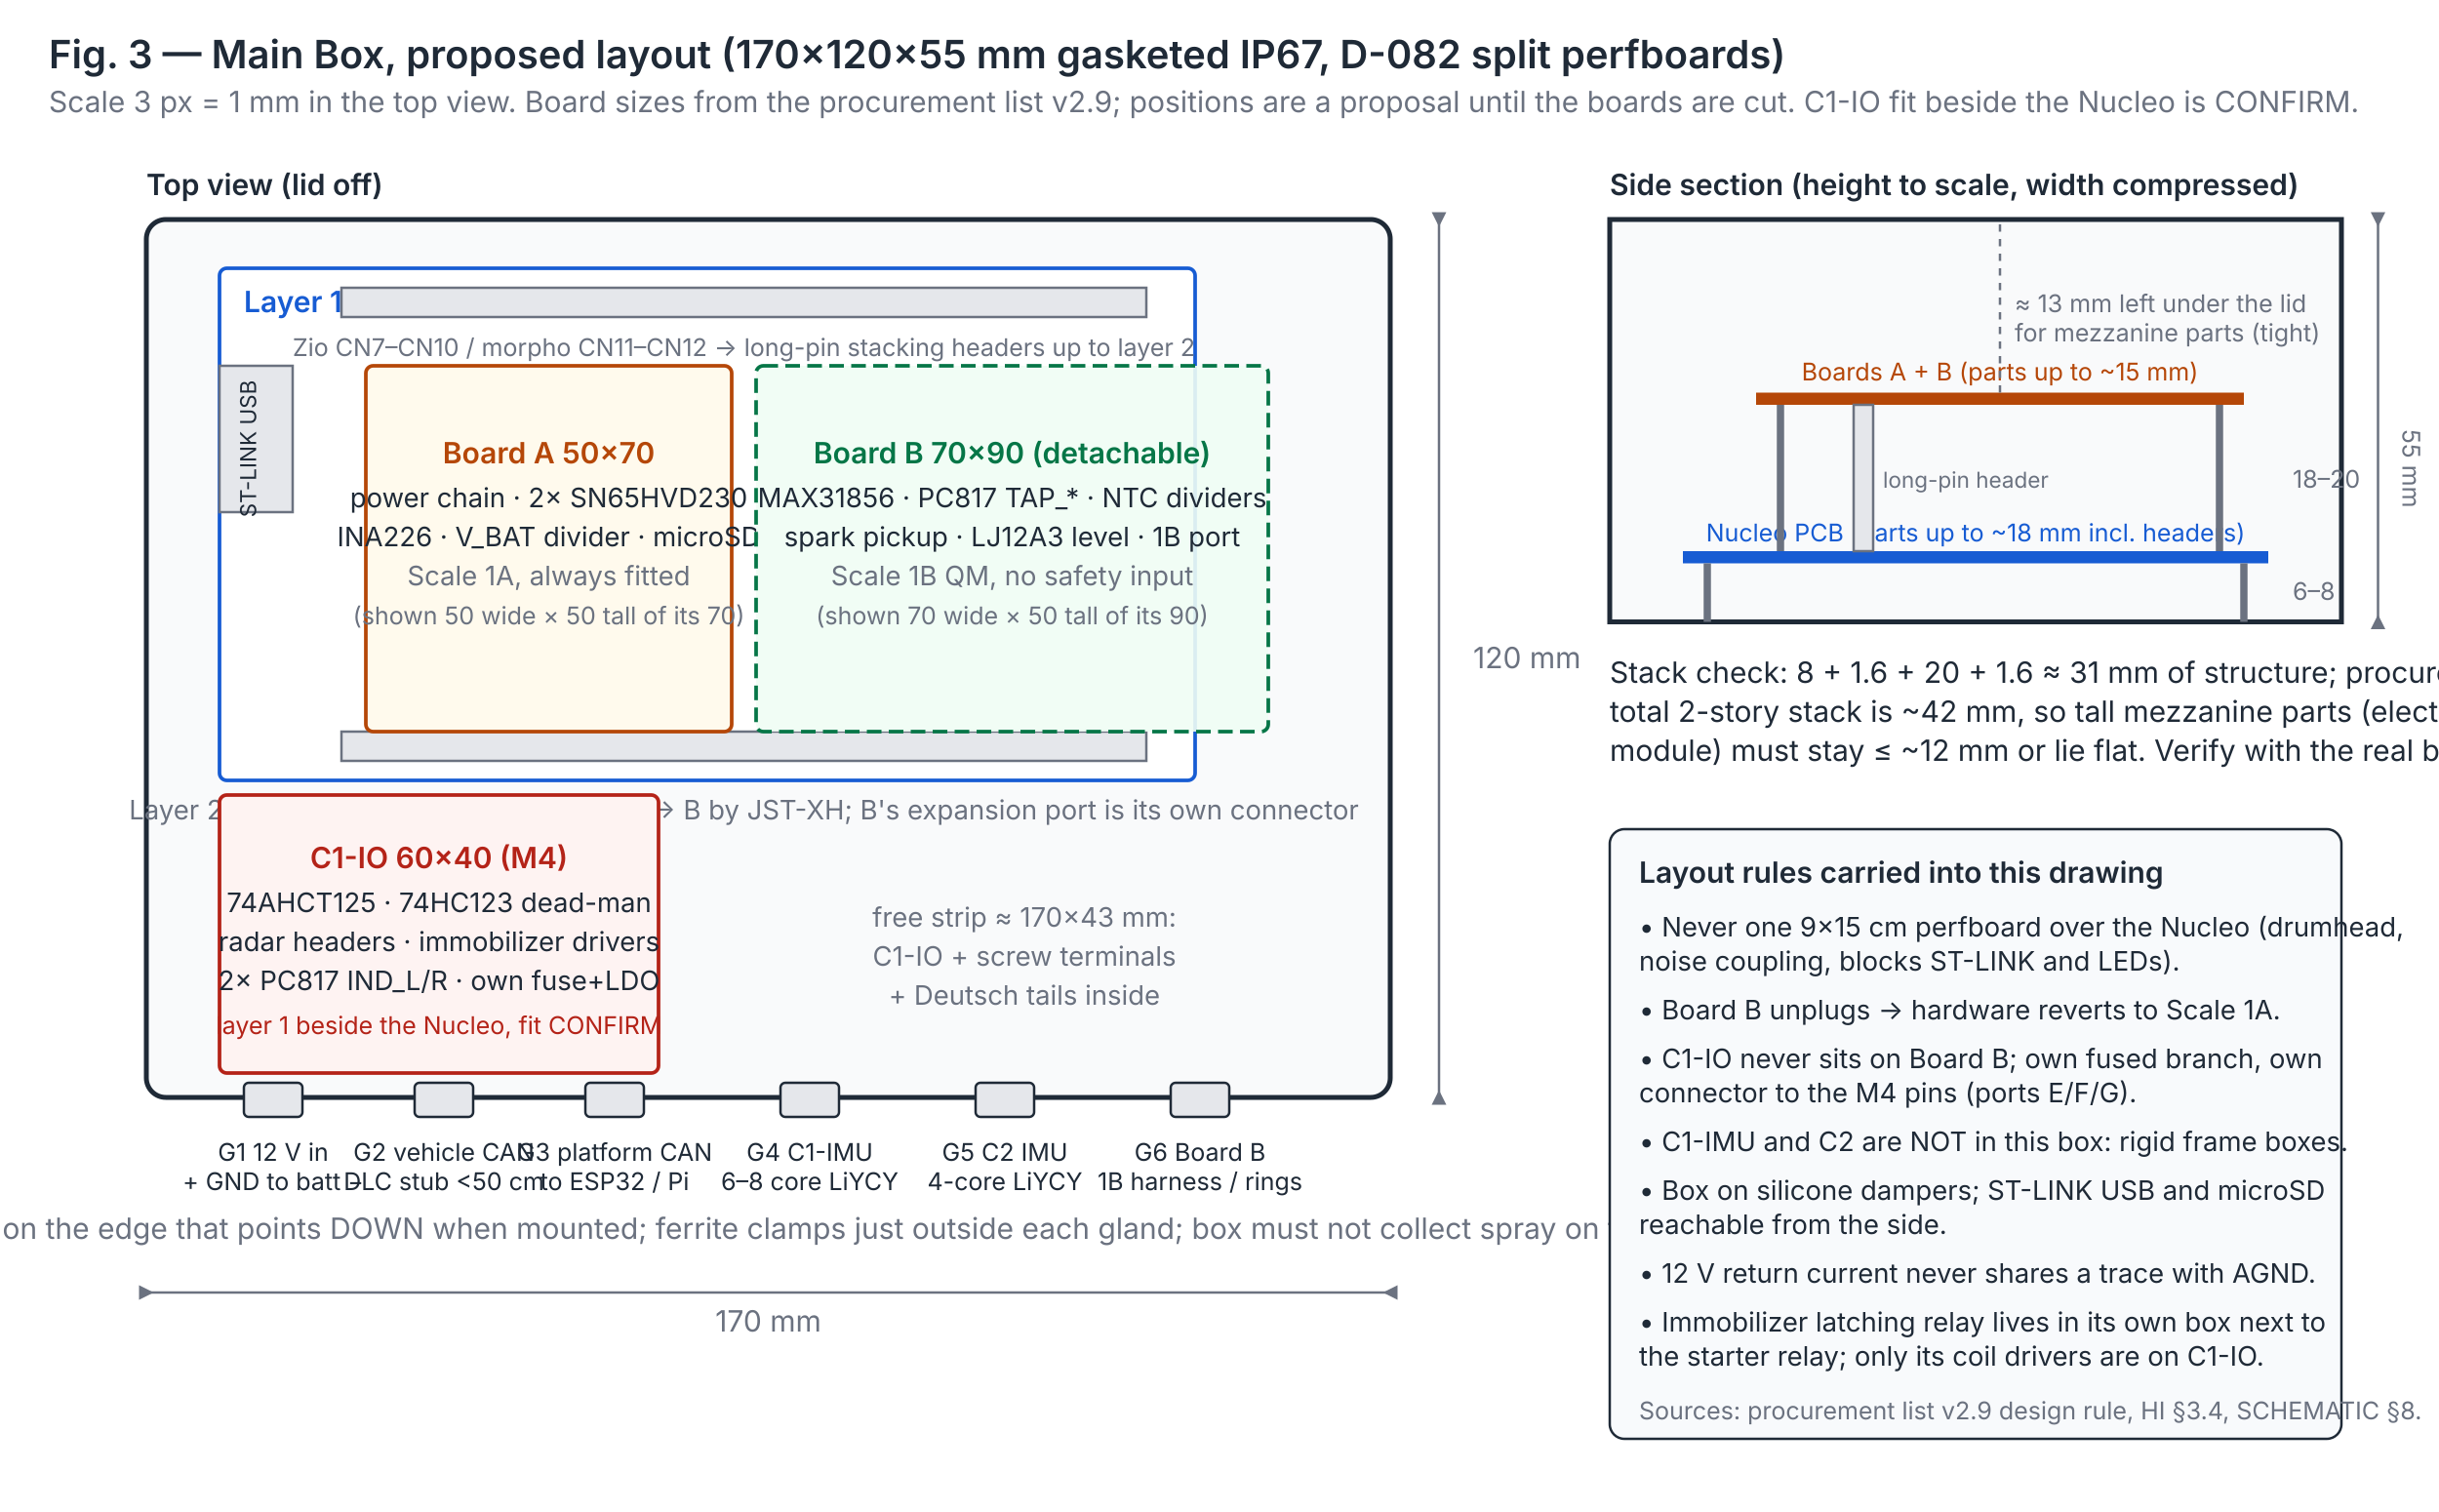
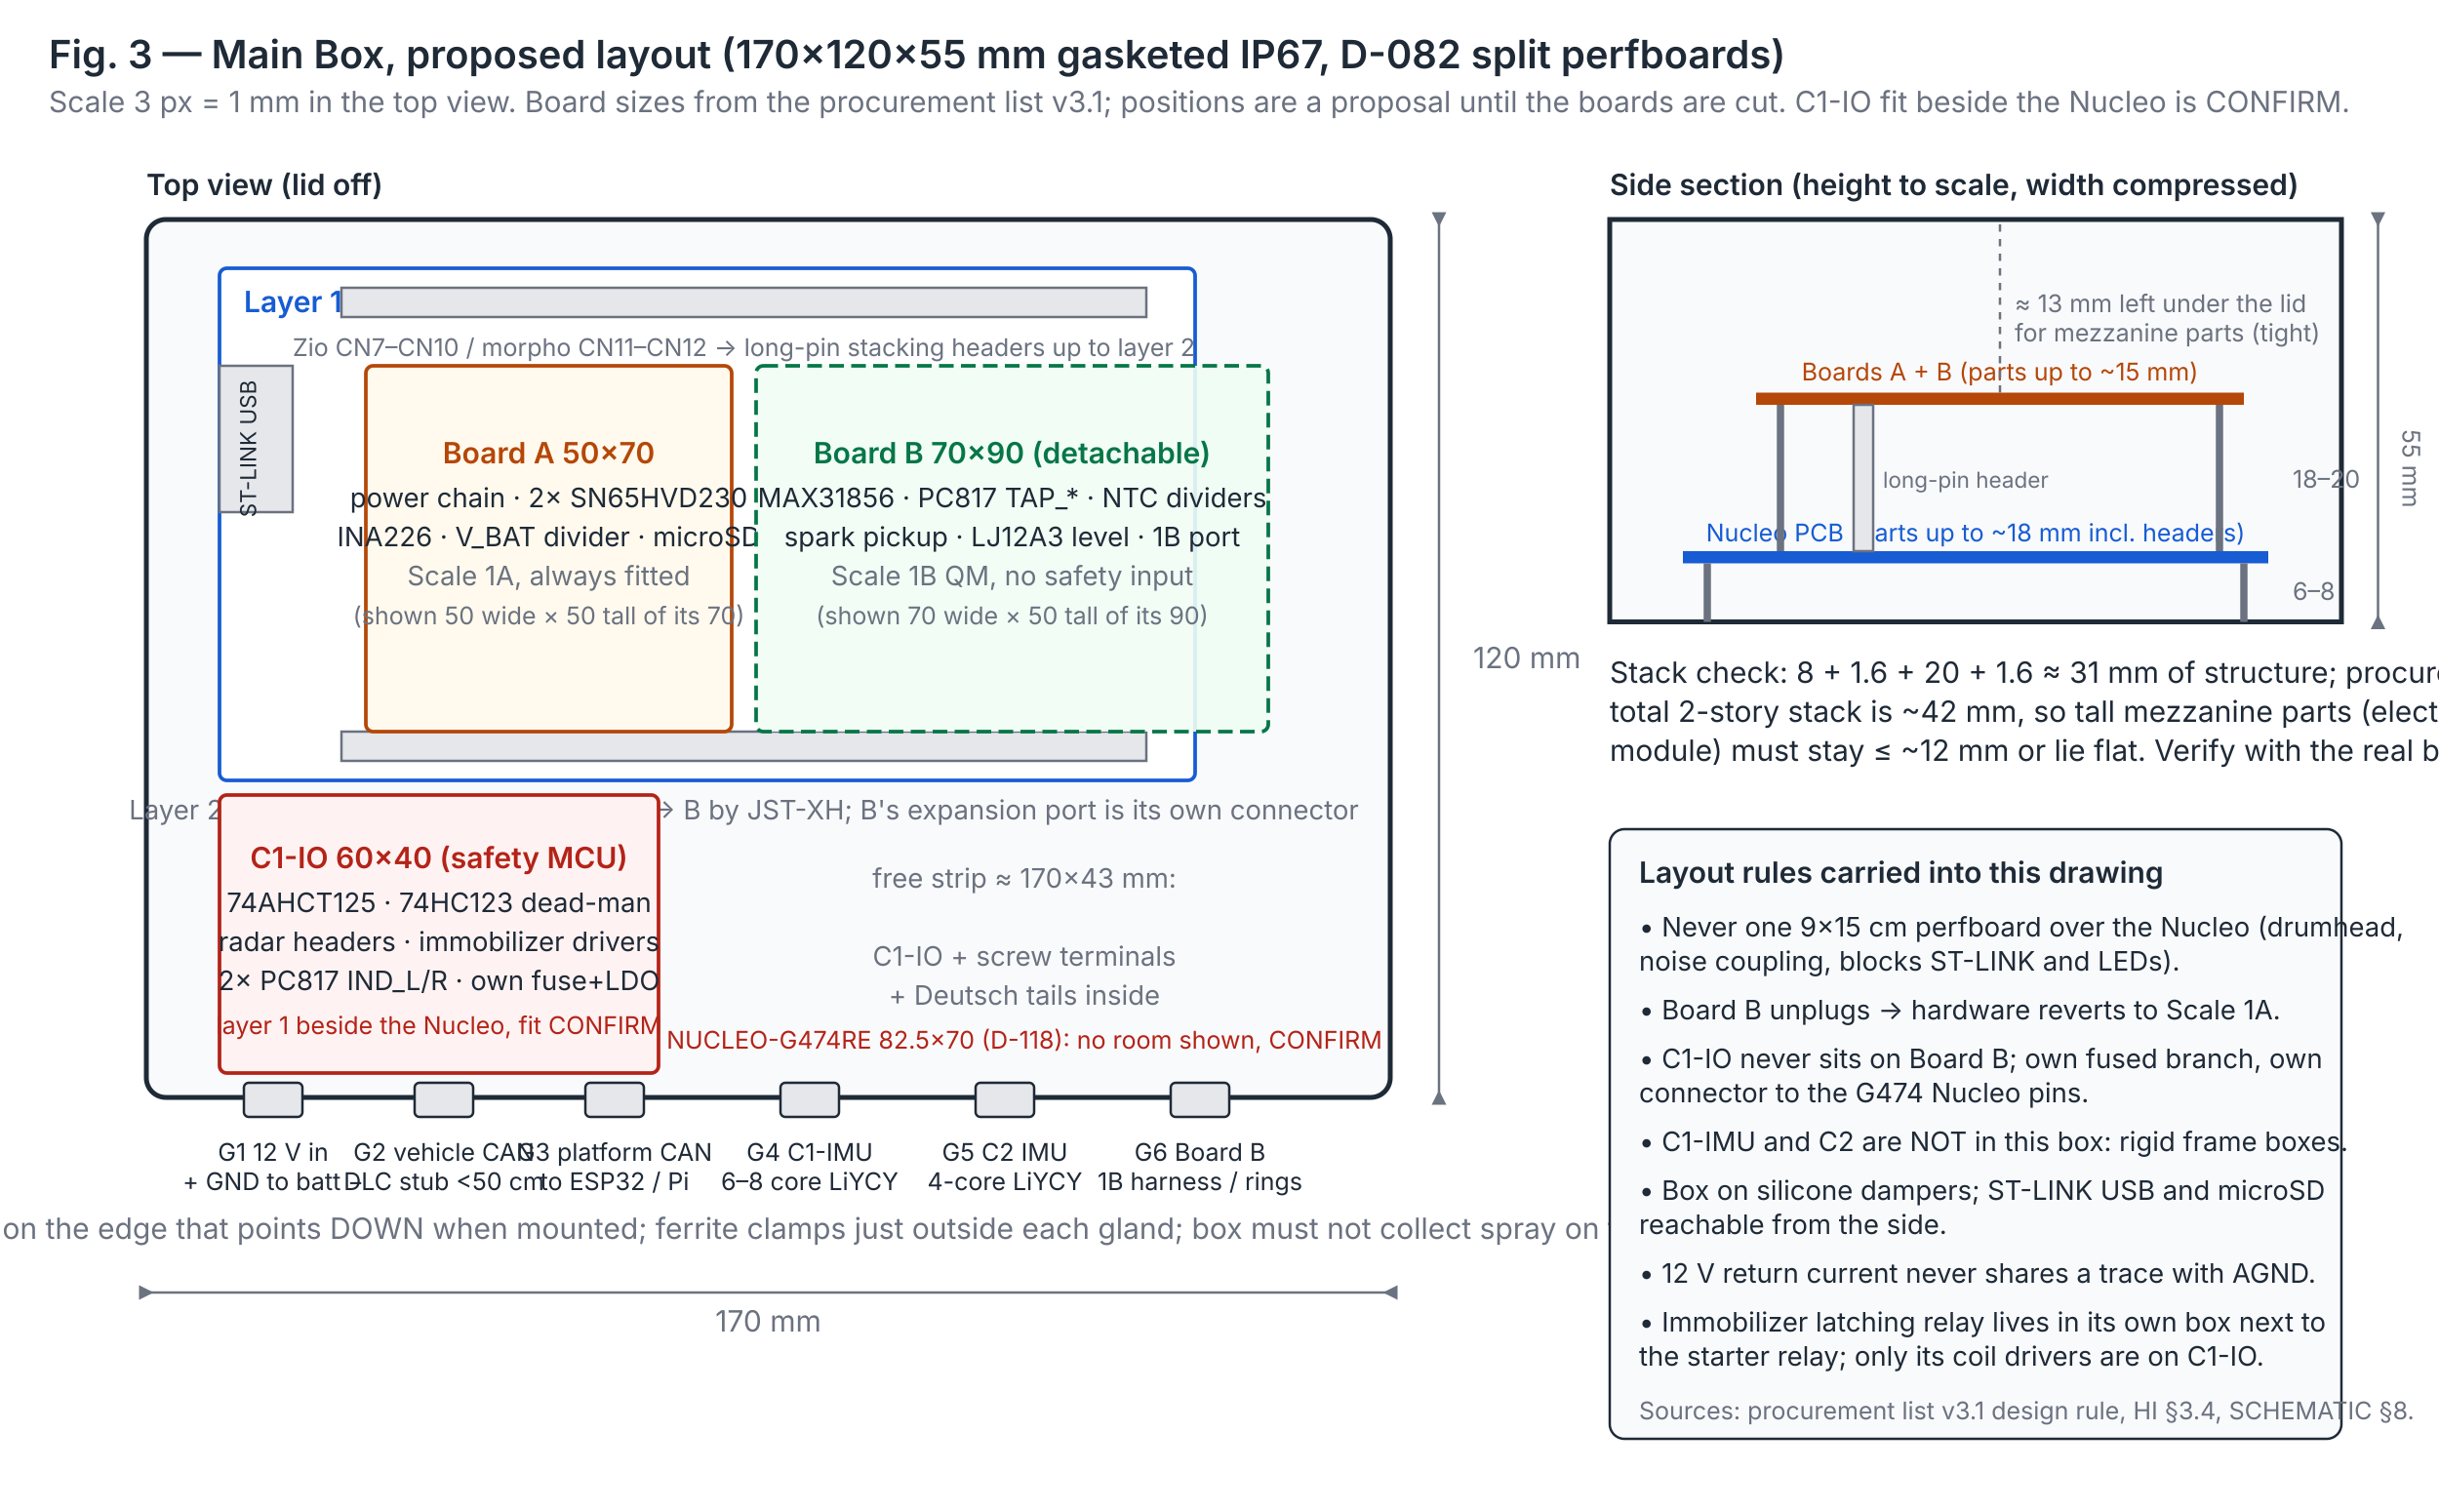
<svg xmlns="http://www.w3.org/2000/svg" viewBox="0 0 1000 620" font-family="Inter, 'Segoe UI', Helvetica, Arial, sans-serif" font-size="12" role="img" aria-label="Main Box layout: top view of the 170 by 120 mm IP67 box with the Nucleo-144 on layer 1, Boards A and B on an 18 to 20 mm mezzanine, C1-IO beside the Nucleo, six PG7 glands on the downward edge, and a side section showing the two standoff heights inside the 55 mm height">
  <defs>
    <marker id="d" viewBox="0 0 10 10" refX="5" refY="5" markerWidth="6" markerHeight="6" orient="auto-start-reverse">
      <path d="M0 5L10 0L10 10z" fill="#6b7280" />
    </marker>
  </defs>
  <rect width="1000" height="620" fill="#ffffff" />
  <text x="20" y="28" font-size="16" font-weight="600" fill="#1f2a37">Fig. 3 — Main Box, proposed layout (170×120×55 mm gasketed IP67, D-082 split perfboards)</text>
-   <text x="20" y="46" fill="#6b7280">Scale 3 px = 1 mm in the top view. Board sizes from the procurement list v2.9; positions are a proposal until the boards are cut. C1-IO fit beside the Nucleo is CONFIRM.</text>
+   <text x="20" y="46" fill="#6b7280">Scale 3 px = 1 mm in the top view. Board sizes from the procurement list v3.1; positions are a proposal until the boards are cut. C1-IO fit beside the Nucleo is CONFIRM.</text>
  <text x="60" y="80" font-weight="600" fill="#1f2a37">Top view (lid off)</text>
  <rect x="60" y="90" width="510" height="360" rx="8" fill="#f9fafb" stroke="#1f2a37" stroke-width="2" />
  <rect x="90" y="110" width="400" height="210" rx="3" fill="#ffffff" stroke="#175cd3" stroke-width="1.5" />
-   <text x="100" y="128" fill="#175cd3" font-weight="600">Layer 1 · NUCLEO-H745ZI-Q 133.3×70 (M3 6–8 mm)</text>
+   <text x="100" y="128" fill="#175cd3" font-weight="600">Layer 1 · NUCLEO-H743ZI2 133.3×70 (M3 6–8 mm)</text>
  <rect x="90" y="150" width="30" height="60" fill="#e5e7eb" stroke="#6b7280" />
  <text x="105" y="184" text-anchor="middle" font-size="9" fill="#1f2a37" transform="rotate(-90 105 184)">ST-LINK USB</text>
  <rect x="140" y="118" width="330" height="12" fill="#e5e7eb" stroke="#6b7280" />
  <rect x="140" y="300" width="330" height="12" fill="#e5e7eb" stroke="#6b7280" />
  <text x="305" y="146" text-anchor="middle" font-size="10" fill="#6b7280">Zio CN7–CN10 / morpho CN11–CN12 → long-pin stacking headers up to layer 2</text>
  <rect x="150" y="150" width="150" height="150" rx="3" fill="#fffaeb" fill-opacity="0.9" stroke="#b54708" stroke-width="1.5" />
  <text x="225" y="190" text-anchor="middle" font-weight="600" fill="#b54708">Board A 50×70</text>
  <text x="225" y="208" text-anchor="middle" font-size="11" fill="#1f2a37">power chain · 2× SN65HVD230</text>
  <text x="225" y="224" text-anchor="middle" font-size="11" fill="#1f2a37">INA226 · V_BAT divider · microSD</text>
  <text x="225" y="240" text-anchor="middle" font-size="11" fill="#6b7280">Scale 1A, always fitted</text>
  <text x="225" y="256" text-anchor="middle" font-size="10" fill="#6b7280">(shown 50 wide × 50 tall of its 70)</text>
  <rect x="310" y="150" width="210" height="150" rx="3" fill="#f0fdf4" fill-opacity="0.9" stroke="#067647" stroke-width="1.5" stroke-dasharray="6 3" />
  <text x="415" y="190" text-anchor="middle" font-weight="600" fill="#067647">Board B 70×90 (detachable)</text>
  <text x="415" y="208" text-anchor="middle" font-size="11" fill="#1f2a37">MAX31856 · PC817 TAP_* · NTC dividers</text>
  <text x="415" y="224" text-anchor="middle" font-size="11" fill="#1f2a37">spark pickup · LJ12A3 level · 1B port</text>
  <text x="415" y="240" text-anchor="middle" font-size="11" fill="#6b7280">Scale 1B QM, no safety input</text>
  <text x="415" y="256" text-anchor="middle" font-size="10" fill="#6b7280">(shown 70 wide × 50 tall of its 90)</text>
  <text x="305" y="336" text-anchor="middle" font-size="11" fill="#6b7280">Layer 2 · M3 18–20 mm hex columns · A ↔ B by JST-XH; B's expansion port is its own connector</text>
  <rect x="90" y="326" width="180" height="114" rx="3" fill="#fef3f2" stroke="#b42318" stroke-width="1.5" />
-   <text x="180" y="356" text-anchor="middle" font-weight="600" fill="#b42318">C1-IO 60×40 (M4)</text>
+   <text x="180" y="356" text-anchor="middle" font-weight="600" fill="#b42318">C1-IO 60×40 (safety MCU)</text>
  <text x="180" y="374" text-anchor="middle" font-size="11" fill="#1f2a37">74AHCT125 · 74HC123 dead-man</text>
  <text x="180" y="390" text-anchor="middle" font-size="11" fill="#1f2a37">radar headers · immobilizer drivers</text>
  <text x="180" y="406" text-anchor="middle" font-size="11" fill="#1f2a37">2× PC817 IND_L/R · own fuse+LDO</text>
  <text x="180" y="424" text-anchor="middle" font-size="10" fill="#b42318">layer 1 beside the Nucleo, fit CONFIRM</text>
-   <text x="420" y="380" text-anchor="middle" font-size="11" fill="#6b7280">free strip ≈ 170×43 mm:</text>
+   <text x="420" y="364" text-anchor="middle" font-size="11" fill="#6b7280">free strip ≈ 170×43 mm:</text>
  <text x="420" y="396" text-anchor="middle" font-size="11" fill="#6b7280">C1-IO + screw terminals</text>
  <text x="420" y="412" text-anchor="middle" font-size="11" fill="#6b7280">+ Deutsch tails inside</text>
+   <text x="420" y="430" text-anchor="middle" font-size="10" fill="#b42318">NUCLEO-G474RE 82.5×70 (D-118): no room shown, CONFIRM</text>
  <g fill="#e5e7eb" stroke="#1f2a37">
    <rect x="100" y="444" width="24" height="14" rx="2" />
    <rect x="170" y="444" width="24" height="14" rx="2" />
    <rect x="240" y="444" width="24" height="14" rx="2" />
    <rect x="320" y="444" width="24" height="14" rx="2" />
    <rect x="400" y="444" width="24" height="14" rx="2" />
    <rect x="480" y="444" width="24" height="14" rx="2" />
  </g>
  <g font-size="10" fill="#1f2a37" text-anchor="middle">
    <text x="112" y="476">G1 12 V in</text>
    <text x="112" y="488">+ GND to batt −</text>
    <text x="182" y="476">G2 vehicle CAN</text>
    <text x="182" y="488">DLC stub &lt;50 cm</text>
    <text x="252" y="476">G3 platform CAN</text>
    <text x="252" y="488">to ESP32 / Pi</text>
    <text x="332" y="476">G4 C1-IMU</text>
    <text x="332" y="488">6–8 core LiYCY</text>
    <text x="412" y="476">G5 C2 IMU</text>
    <text x="412" y="488">4-core LiYCY</text>
    <text x="492" y="476">G6 Board B</text>
    <text x="492" y="488">1B harness / rings</text>
  </g>
  <text x="315" y="508" text-anchor="middle" fill="#6b7280">6× PG7 (3–6.5 mm) on the edge that points DOWN when mounted; ferrite clamps just outside each gland; box must not collect spray on the cable side.</text>
  <line x1="60" y1="530" x2="570" y2="530" stroke="#6b7280" marker-start="url(#d)" marker-end="url(#d)" />
  <text x="315" y="546" text-anchor="middle" fill="#6b7280">170 mm</text>
  <line x1="590" y1="90" x2="590" y2="450" stroke="#6b7280" marker-start="url(#d)" marker-end="url(#d)" />
  <text x="604" y="274" fill="#6b7280">120 mm</text>
  <text x="660" y="80" font-weight="600" fill="#1f2a37">Side section (height to scale, width compressed)</text>
  <rect x="660" y="90" width="300" height="165" fill="#f9fafb" stroke="#1f2a37" stroke-width="2" />
  <rect x="690" y="226" width="240" height="5" fill="#175cd3" />
  <text x="810" y="222" text-anchor="middle" font-size="10" fill="#175cd3">Nucleo PCB (parts up to ~18 mm incl. headers)</text>
  <g stroke="#6b7280" stroke-width="3">
    <line x1="700" y1="231" x2="700" y2="255" />
    <line x1="920" y1="231" x2="920" y2="255" />
  </g>
  <text x="940" y="246" font-size="10" fill="#6b7280">6–8</text>
  <rect x="720" y="161" width="200" height="5" fill="#b54708" />
  <text x="820" y="156" text-anchor="middle" font-size="10" fill="#b54708">Boards A + B (parts up to ~15 mm)</text>
  <g stroke="#6b7280" stroke-width="3">
    <line x1="730" y1="166" x2="730" y2="226" />
    <line x1="910" y1="166" x2="910" y2="226" />
  </g>
  <text x="940" y="200" font-size="10" fill="#6b7280">18–20</text>
  <rect x="760" y="166" width="8" height="60" fill="#e5e7eb" stroke="#6b7280" />
  <text x="772" y="200" font-size="9" fill="#6b7280">long-pin header</text>
  <line x1="820" y1="161" x2="820" y2="90" stroke="#6b7280" stroke-dasharray="3 3" />
  <text x="826" y="128" font-size="10" fill="#6b7280">≈ 13 mm left under the lid</text>
  <text x="826" y="140" font-size="10" fill="#6b7280">for mezzanine parts (tight)</text>
  <line x1="975" y1="90" x2="975" y2="255" stroke="#6b7280" marker-start="url(#d)" marker-end="url(#d)" />
  <text x="985" y="176" font-size="10" fill="#6b7280" transform="rotate(90 985 176)">55 mm</text>
  <text x="660" y="280" fill="#1f2a37">Stack check: 8 + 1.6 + 20 + 1.6 ≈ 31 mm of structure; procurement says the</text>
  <text x="660" y="296" fill="#1f2a37">total 2-story stack is ~42 mm, so tall mezzanine parts (electrolytic, buck</text>
  <text x="660" y="312" fill="#1f2a37">module) must stay ≤ ~12 mm or lie flat. Verify with the real box.</text>
  <rect x="660" y="340" width="300" height="250" rx="6" fill="#f8fafc" stroke="#1f2a37" />
  <text x="672" y="362" font-weight="600" fill="#1f2a37">Layout rules carried into this drawing</text>
  <g fill="#1f2a37" font-size="11">
    <text x="672" y="384">• Never one 9×15 cm perfboard over the Nucleo (drumhead,</text>
    <text x="672" y="398">  noise coupling, blocks ST-LINK and LEDs).</text>
    <text x="672" y="418">• Board B unplugs → hardware reverts to Scale 1A.</text>
    <text x="672" y="438">• C1-IO never sits on Board B; own fused branch, own</text>
-     <text x="672" y="452">  connector to the M4 pins (ports E/F/G).</text>
+     <text x="672" y="452">  connector to the G474 Nucleo pins.</text>
    <text x="672" y="472">• C1-IMU and C2 are NOT in this box: rigid frame boxes.</text>
    <text x="672" y="492">• Box on silicone dampers; ST-LINK USB and microSD</text>
    <text x="672" y="506">  reachable from the side.</text>
    <text x="672" y="526">• 12 V return current never shares a trace with AGND.</text>
    <text x="672" y="546">• Immobilizer latching relay lives in its own box next to</text>
    <text x="672" y="560">  the starter relay; only its coil drivers are on C1-IO.</text>
  </g>
-   <text x="672" y="582" font-size="10" fill="#6b7280">Sources: procurement list v2.9 design rule, HI §3.4, SCHEMATIC §8.</text>
+   <text x="672" y="582" font-size="10" fill="#6b7280">Sources: procurement list v3.1 design rule, HI §3.4, SCHEMATIC §8.</text>
</svg>
